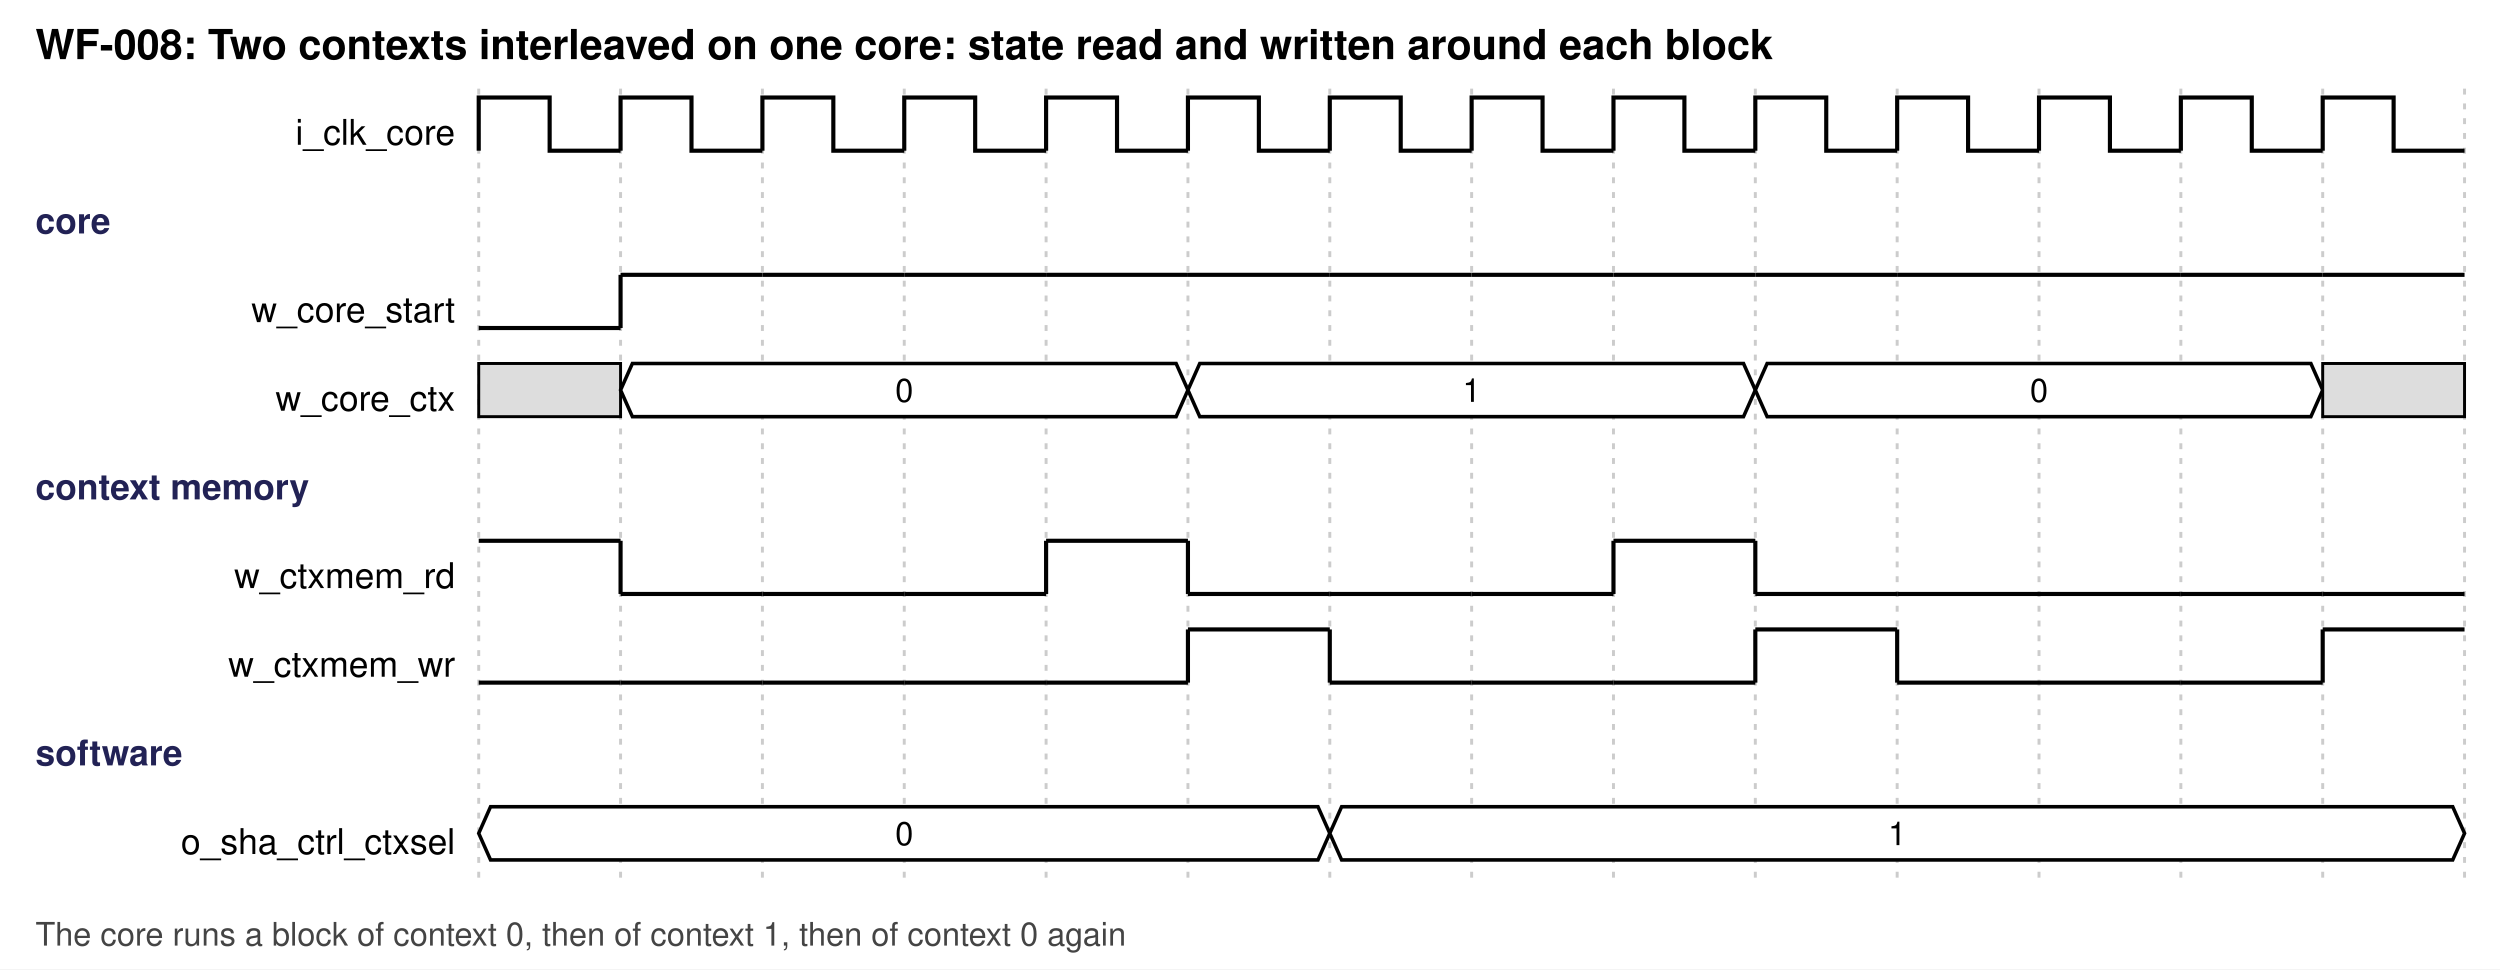
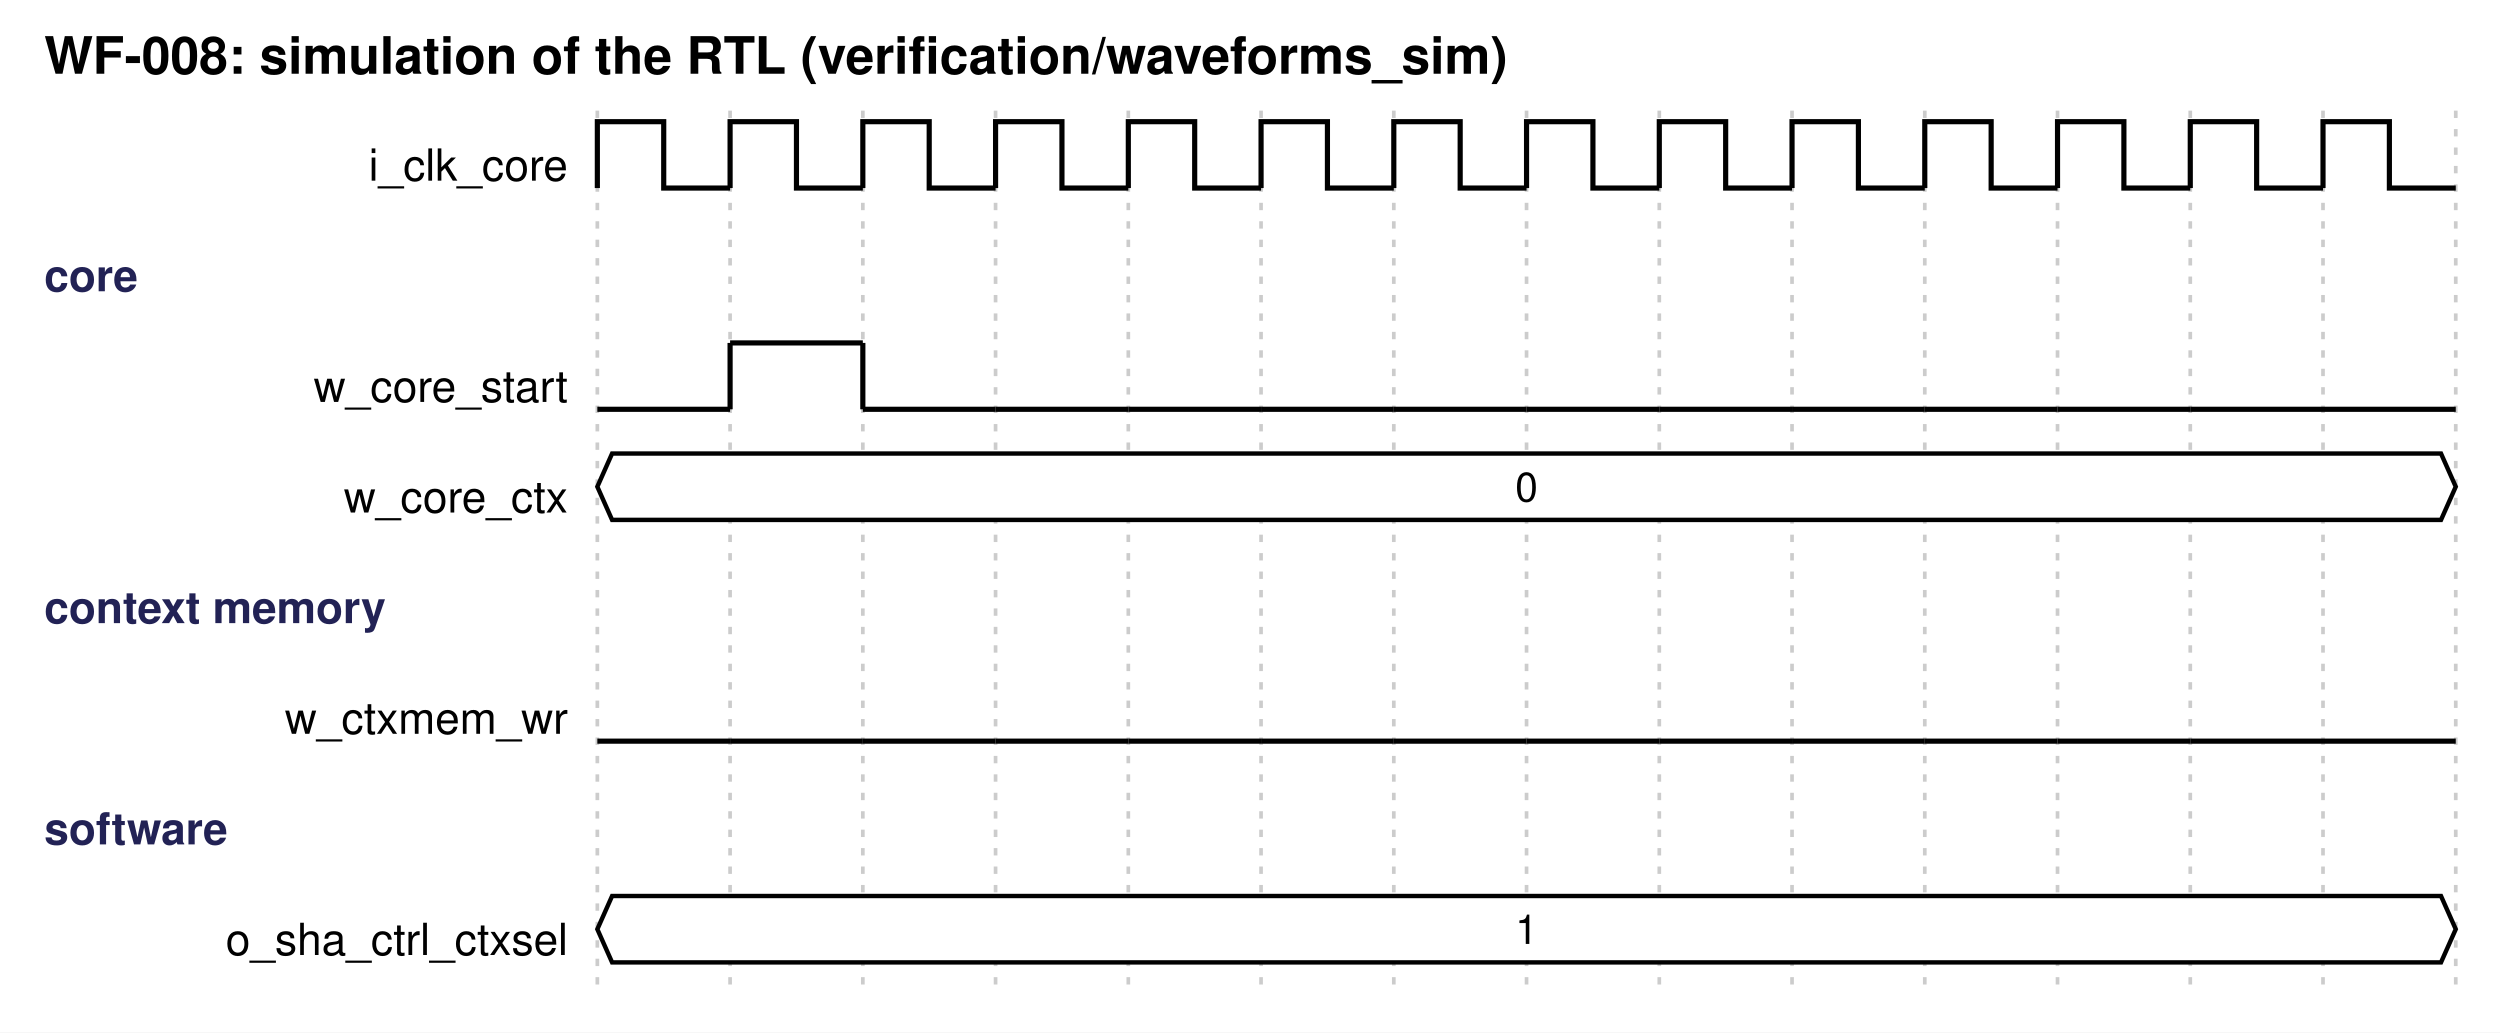
- <svg xmlns="http://www.w3.org/2000/svg" width="846" height="328" viewBox="0 0 846 328" font-family="Helvetica,Arial,sans-serif">
+ <svg xmlns="http://www.w3.org/2000/svg" width="678" height="280" viewBox="0 0 678 280" font-family="Helvetica,Arial,sans-serif">
  <rect width="100%" height="100%" fill="#fff" />
-   <text x="12" y="20" font-size="14" font-weight="bold">WF-008: Two contexts interleaved on one core: state read and written around each block</text>
-   <line x1="162" y1="30" x2="162" y2="300" stroke="#ccc" stroke-dasharray="2,3" />
-   <line x1="210" y1="30" x2="210" y2="300" stroke="#ccc" stroke-dasharray="2,3" />
-   <line x1="258" y1="30" x2="258" y2="300" stroke="#ccc" stroke-dasharray="2,3" />
-   <line x1="306" y1="30" x2="306" y2="300" stroke="#ccc" stroke-dasharray="2,3" />
-   <line x1="354" y1="30" x2="354" y2="300" stroke="#ccc" stroke-dasharray="2,3" />
-   <line x1="402" y1="30" x2="402" y2="300" stroke="#ccc" stroke-dasharray="2,3" />
-   <line x1="450" y1="30" x2="450" y2="300" stroke="#ccc" stroke-dasharray="2,3" />
-   <line x1="498" y1="30" x2="498" y2="300" stroke="#ccc" stroke-dasharray="2,3" />
-   <line x1="546" y1="30" x2="546" y2="300" stroke="#ccc" stroke-dasharray="2,3" />
-   <line x1="594" y1="30" x2="594" y2="300" stroke="#ccc" stroke-dasharray="2,3" />
-   <line x1="642" y1="30" x2="642" y2="300" stroke="#ccc" stroke-dasharray="2,3" />
-   <line x1="690" y1="30" x2="690" y2="300" stroke="#ccc" stroke-dasharray="2,3" />
-   <line x1="738" y1="30" x2="738" y2="300" stroke="#ccc" stroke-dasharray="2,3" />
-   <line x1="786" y1="30" x2="786" y2="300" stroke="#ccc" stroke-dasharray="2,3" />
-   <line x1="834" y1="30" x2="834" y2="300" stroke="#ccc" stroke-dasharray="2,3" />
+   <text x="12" y="20" font-size="14" font-weight="bold">WF-008: simulation of the RTL (verification/waveforms_sim)</text>
+   <line x1="162" y1="30" x2="162" y2="270" stroke="#ccc" stroke-dasharray="2,3" />
+   <line x1="198" y1="30" x2="198" y2="270" stroke="#ccc" stroke-dasharray="2,3" />
+   <line x1="234" y1="30" x2="234" y2="270" stroke="#ccc" stroke-dasharray="2,3" />
+   <line x1="270" y1="30" x2="270" y2="270" stroke="#ccc" stroke-dasharray="2,3" />
+   <line x1="306" y1="30" x2="306" y2="270" stroke="#ccc" stroke-dasharray="2,3" />
+   <line x1="342" y1="30" x2="342" y2="270" stroke="#ccc" stroke-dasharray="2,3" />
+   <line x1="378" y1="30" x2="378" y2="270" stroke="#ccc" stroke-dasharray="2,3" />
+   <line x1="414" y1="30" x2="414" y2="270" stroke="#ccc" stroke-dasharray="2,3" />
+   <line x1="450" y1="30" x2="450" y2="270" stroke="#ccc" stroke-dasharray="2,3" />
+   <line x1="486" y1="30" x2="486" y2="270" stroke="#ccc" stroke-dasharray="2,3" />
+   <line x1="522" y1="30" x2="522" y2="270" stroke="#ccc" stroke-dasharray="2,3" />
+   <line x1="558" y1="30" x2="558" y2="270" stroke="#ccc" stroke-dasharray="2,3" />
+   <line x1="594" y1="30" x2="594" y2="270" stroke="#ccc" stroke-dasharray="2,3" />
+   <line x1="630" y1="30" x2="630" y2="270" stroke="#ccc" stroke-dasharray="2,3" />
+   <line x1="666" y1="30" x2="666" y2="270" stroke="#ccc" stroke-dasharray="2,3" />
  <text x="154" y="49" font-size="12" text-anchor="end">i_clk_core</text>
-   <polyline points="162.0,51.0 162.0,33.0 186.0,33.0 186.0,51.0 210.0,51.0" stroke="#000" stroke-width="1.4" fill="none" />
-   <polyline points="210.0,51.0 210.0,33.0 234.0,33.0 234.0,51.0 258.0,51.0" stroke="#000" stroke-width="1.4" fill="none" />
-   <polyline points="258.0,51.0 258.0,33.0 282.0,33.0 282.0,51.0 306.0,51.0" stroke="#000" stroke-width="1.4" fill="none" />
-   <polyline points="306.0,51.0 306.0,33.0 330.0,33.0 330.0,51.0 354.0,51.0" stroke="#000" stroke-width="1.4" fill="none" />
-   <polyline points="354.0,51.0 354.0,33.0 378.0,33.0 378.0,51.0 402.0,51.0" stroke="#000" stroke-width="1.4" fill="none" />
-   <polyline points="402.0,51.0 402.0,33.0 426.0,33.0 426.0,51.0 450.0,51.0" stroke="#000" stroke-width="1.4" fill="none" />
-   <polyline points="450.0,51.0 450.0,33.0 474.0,33.0 474.0,51.0 498.0,51.0" stroke="#000" stroke-width="1.4" fill="none" />
-   <polyline points="498.0,51.0 498.0,33.0 522.0,33.0 522.0,51.0 546.0,51.0" stroke="#000" stroke-width="1.4" fill="none" />
-   <polyline points="546.0,51.0 546.0,33.0 570.0,33.0 570.0,51.0 594.0,51.0" stroke="#000" stroke-width="1.4" fill="none" />
-   <polyline points="594.0,51.0 594.0,33.0 618.0,33.0 618.0,51.0 642.0,51.0" stroke="#000" stroke-width="1.4" fill="none" />
-   <polyline points="642.0,51.0 642.0,33.0 666.0,33.0 666.0,51.0 690.0,51.0" stroke="#000" stroke-width="1.4" fill="none" />
-   <polyline points="690.0,51.0 690.0,33.0 714.0,33.0 714.0,51.0 738.0,51.0" stroke="#000" stroke-width="1.4" fill="none" />
-   <polyline points="738.0,51.0 738.0,33.0 762.0,33.0 762.0,51.0 786.0,51.0" stroke="#000" stroke-width="1.4" fill="none" />
-   <polyline points="786.0,51.0 786.0,33.0 810.0,33.0 810.0,51.0 834.0,51.0" stroke="#000" stroke-width="1.4" fill="none" />
+   <polyline points="162.0,51.0 162.0,33.0 180.0,33.0 180.0,51.0 198.0,51.0" stroke="#000" stroke-width="1.4" fill="none" />
+   <polyline points="198.0,51.0 198.0,33.0 216.0,33.0 216.0,51.0 234.0,51.0" stroke="#000" stroke-width="1.4" fill="none" />
+   <polyline points="234.0,51.0 234.0,33.0 252.0,33.0 252.0,51.0 270.0,51.0" stroke="#000" stroke-width="1.4" fill="none" />
+   <polyline points="270.0,51.0 270.0,33.0 288.0,33.0 288.0,51.0 306.0,51.0" stroke="#000" stroke-width="1.4" fill="none" />
+   <polyline points="306.0,51.0 306.0,33.0 324.0,33.0 324.0,51.0 342.0,51.0" stroke="#000" stroke-width="1.4" fill="none" />
+   <polyline points="342.0,51.0 342.0,33.0 360.0,33.0 360.0,51.0 378.0,51.0" stroke="#000" stroke-width="1.4" fill="none" />
+   <polyline points="378.0,51.0 378.0,33.0 396.0,33.0 396.0,51.0 414.0,51.0" stroke="#000" stroke-width="1.4" fill="none" />
+   <polyline points="414.0,51.0 414.0,33.0 432.0,33.0 432.0,51.0 450.0,51.0" stroke="#000" stroke-width="1.4" fill="none" />
+   <polyline points="450.0,51.0 450.0,33.0 468.0,33.0 468.0,51.0 486.0,51.0" stroke="#000" stroke-width="1.4" fill="none" />
+   <polyline points="486.0,51.0 486.0,33.0 504.0,33.0 504.0,51.0 522.0,51.0" stroke="#000" stroke-width="1.4" fill="none" />
+   <polyline points="522.0,51.0 522.0,33.0 540.0,33.0 540.0,51.0 558.0,51.0" stroke="#000" stroke-width="1.4" fill="none" />
+   <polyline points="558.0,51.0 558.0,33.0 576.0,33.0 576.0,51.0 594.0,51.0" stroke="#000" stroke-width="1.4" fill="none" />
+   <polyline points="594.0,51.0 594.0,33.0 612.0,33.0 612.0,51.0 630.0,51.0" stroke="#000" stroke-width="1.4" fill="none" />
+   <polyline points="630.0,51.0 630.0,33.0 648.0,33.0 648.0,51.0 666.0,51.0" stroke="#000" stroke-width="1.4" fill="none" />
  <text x="12" y="79" font-size="12" font-weight="bold" fill="#225">core</text>
  <text x="154" y="109" font-size="12" text-anchor="end">w_core_start</text>
-   <polyline points="162.0,111.0 210.0,111.0" stroke="#000" stroke-width="1.4" fill="none" />
-   <polyline points="210.0,111.0 210.0,93.0" stroke="#000" stroke-width="1.4" fill="none" />
-   <polyline points="210.0,93.0 258.0,93.0" stroke="#000" stroke-width="1.4" fill="none" />
-   <polyline points="258.0,93.0 306.0,93.0" stroke="#000" stroke-width="1.4" fill="none" />
-   <polyline points="306.0,93.0 354.0,93.0" stroke="#000" stroke-width="1.4" fill="none" />
-   <polyline points="354.0,93.0 402.0,93.0" stroke="#000" stroke-width="1.4" fill="none" />
-   <polyline points="402.0,93.0 450.0,93.0" stroke="#000" stroke-width="1.4" fill="none" />
-   <polyline points="450.0,93.0 498.0,93.0" stroke="#000" stroke-width="1.4" fill="none" />
-   <polyline points="498.0,93.0 546.0,93.0" stroke="#000" stroke-width="1.4" fill="none" />
-   <polyline points="546.0,93.0 594.0,93.0" stroke="#000" stroke-width="1.4" fill="none" />
-   <polyline points="594.0,93.0 642.0,93.0" stroke="#000" stroke-width="1.4" fill="none" />
-   <polyline points="642.0,93.0 690.0,93.0" stroke="#000" stroke-width="1.4" fill="none" />
-   <polyline points="690.0,93.0 738.0,93.0" stroke="#000" stroke-width="1.4" fill="none" />
-   <polyline points="738.0,93.0 786.0,93.0" stroke="#000" stroke-width="1.4" fill="none" />
-   <polyline points="786.0,93.0 834.0,93.0" stroke="#000" stroke-width="1.4" fill="none" />
+   <polyline points="162.0,111.0 198.0,111.0" stroke="#000" stroke-width="1.4" fill="none" />
+   <polyline points="198.0,111.0 198.0,93.0" stroke="#000" stroke-width="1.4" fill="none" />
+   <polyline points="198.0,93.0 234.0,93.0" stroke="#000" stroke-width="1.4" fill="none" />
+   <polyline points="234.0,93.0 234.0,111.0" stroke="#000" stroke-width="1.4" fill="none" />
+   <polyline points="234.0,111.0 270.0,111.0" stroke="#000" stroke-width="1.4" fill="none" />
+   <polyline points="270.0,111.0 306.0,111.0" stroke="#000" stroke-width="1.4" fill="none" />
+   <polyline points="306.0,111.0 342.0,111.0" stroke="#000" stroke-width="1.4" fill="none" />
+   <polyline points="342.0,111.0 378.0,111.0" stroke="#000" stroke-width="1.4" fill="none" />
+   <polyline points="378.0,111.0 414.0,111.0" stroke="#000" stroke-width="1.4" fill="none" />
+   <polyline points="414.0,111.0 450.0,111.0" stroke="#000" stroke-width="1.4" fill="none" />
+   <polyline points="450.0,111.0 486.0,111.0" stroke="#000" stroke-width="1.4" fill="none" />
+   <polyline points="486.0,111.0 522.0,111.0" stroke="#000" stroke-width="1.4" fill="none" />
+   <polyline points="522.0,111.0 558.0,111.0" stroke="#000" stroke-width="1.4" fill="none" />
+   <polyline points="558.0,111.0 594.0,111.0" stroke="#000" stroke-width="1.4" fill="none" />
+   <polyline points="594.0,111.0 630.0,111.0" stroke="#000" stroke-width="1.4" fill="none" />
+   <polyline points="630.0,111.0 666.0,111.0" stroke="#000" stroke-width="1.4" fill="none" />
  <text x="154" y="139" font-size="12" text-anchor="end">w_core_ctx</text>
-   <rect x="162.0" y="123.0" width="48.0" height="18.0" fill="#ddd" stroke="#000" />
-   <polygon points="214.0,123.0 398.0,123.0 402.0,132.0 398.0,141.0 214.0,141.0 210.0,132.0" fill="#ffffff" stroke="#000" stroke-width="1.2" />
-   <text x="306.0" y="136.0" text-anchor="middle" font-size="11">0</text>
-   <polygon points="406.0,123.0 590.0,123.0 594.0,132.0 590.0,141.0 406.0,141.0 402.0,132.0" fill="#ffffff" stroke="#000" stroke-width="1.2" />
-   <text x="498.0" y="136.0" text-anchor="middle" font-size="11">1</text>
-   <polygon points="598.0,123.0 782.0,123.0 786.0,132.0 782.0,141.0 598.0,141.0 594.0,132.0" fill="#ffffff" stroke="#000" stroke-width="1.2" />
-   <text x="690.0" y="136.0" text-anchor="middle" font-size="11">0</text>
-   <rect x="786.0" y="123.0" width="48.0" height="18.0" fill="#ddd" stroke="#000" />
+   <polygon points="166.0,123.0 662.0,123.0 666.0,132.0 662.0,141.0 166.0,141.0 162.0,132.0" fill="#ffffff" stroke="#000" stroke-width="1.2" />
+   <text x="414.0" y="136.0" text-anchor="middle" font-size="11">0</text>
  <text x="12" y="169" font-size="12" font-weight="bold" fill="#225">context memory</text>
-   <text x="154" y="199" font-size="12" text-anchor="end">w_ctxmem_rd</text>
-   <polyline points="162.0,183.0 210.0,183.0" stroke="#000" stroke-width="1.4" fill="none" />
-   <polyline points="210.0,183.0 210.0,201.0" stroke="#000" stroke-width="1.4" fill="none" />
-   <polyline points="210.0,201.0 258.0,201.0" stroke="#000" stroke-width="1.4" fill="none" />
-   <polyline points="258.0,201.0 306.0,201.0" stroke="#000" stroke-width="1.4" fill="none" />
-   <polyline points="306.0,201.0 354.0,201.0" stroke="#000" stroke-width="1.4" fill="none" />
-   <polyline points="354.0,201.0 354.0,183.0" stroke="#000" stroke-width="1.4" fill="none" />
-   <polyline points="354.0,183.0 402.0,183.0" stroke="#000" stroke-width="1.4" fill="none" />
-   <polyline points="402.0,183.0 402.0,201.0" stroke="#000" stroke-width="1.4" fill="none" />
-   <polyline points="402.0,201.0 450.0,201.0" stroke="#000" stroke-width="1.4" fill="none" />
-   <polyline points="450.0,201.0 498.0,201.0" stroke="#000" stroke-width="1.4" fill="none" />
-   <polyline points="498.0,201.0 546.0,201.0" stroke="#000" stroke-width="1.4" fill="none" />
-   <polyline points="546.0,201.0 546.0,183.0" stroke="#000" stroke-width="1.4" fill="none" />
-   <polyline points="546.0,183.0 594.0,183.0" stroke="#000" stroke-width="1.4" fill="none" />
-   <polyline points="594.0,183.0 594.0,201.0" stroke="#000" stroke-width="1.4" fill="none" />
-   <polyline points="594.0,201.0 642.0,201.0" stroke="#000" stroke-width="1.4" fill="none" />
-   <polyline points="642.0,201.0 690.0,201.0" stroke="#000" stroke-width="1.4" fill="none" />
-   <polyline points="690.0,201.0 738.0,201.0" stroke="#000" stroke-width="1.4" fill="none" />
-   <polyline points="738.0,201.0 786.0,201.0" stroke="#000" stroke-width="1.4" fill="none" />
-   <polyline points="786.0,201.0 834.0,201.0" stroke="#000" stroke-width="1.4" fill="none" />
-   <text x="154" y="229" font-size="12" text-anchor="end">w_ctxmem_wr</text>
-   <polyline points="162.0,231.0 210.0,231.0" stroke="#000" stroke-width="1.4" fill="none" />
-   <polyline points="210.0,231.0 258.0,231.0" stroke="#000" stroke-width="1.4" fill="none" />
-   <polyline points="258.0,231.0 306.0,231.0" stroke="#000" stroke-width="1.4" fill="none" />
-   <polyline points="306.0,231.0 354.0,231.0" stroke="#000" stroke-width="1.4" fill="none" />
-   <polyline points="354.0,231.0 402.0,231.0" stroke="#000" stroke-width="1.4" fill="none" />
-   <polyline points="402.0,231.0 402.0,213.0" stroke="#000" stroke-width="1.4" fill="none" />
-   <polyline points="402.0,213.0 450.0,213.0" stroke="#000" stroke-width="1.4" fill="none" />
-   <polyline points="450.0,213.0 450.0,231.0" stroke="#000" stroke-width="1.4" fill="none" />
-   <polyline points="450.0,231.0 498.0,231.0" stroke="#000" stroke-width="1.4" fill="none" />
-   <polyline points="498.0,231.0 546.0,231.0" stroke="#000" stroke-width="1.4" fill="none" />
-   <polyline points="546.0,231.0 594.0,231.0" stroke="#000" stroke-width="1.4" fill="none" />
-   <polyline points="594.0,231.0 594.0,213.0" stroke="#000" stroke-width="1.4" fill="none" />
-   <polyline points="594.0,213.0 642.0,213.0" stroke="#000" stroke-width="1.4" fill="none" />
-   <polyline points="642.0,213.0 642.0,231.0" stroke="#000" stroke-width="1.4" fill="none" />
-   <polyline points="642.0,231.0 690.0,231.0" stroke="#000" stroke-width="1.4" fill="none" />
-   <polyline points="690.0,231.0 738.0,231.0" stroke="#000" stroke-width="1.4" fill="none" />
-   <polyline points="738.0,231.0 786.0,231.0" stroke="#000" stroke-width="1.4" fill="none" />
-   <polyline points="786.0,231.0 786.0,213.0" stroke="#000" stroke-width="1.4" fill="none" />
-   <polyline points="786.0,213.0 834.0,213.0" stroke="#000" stroke-width="1.4" fill="none" />
-   <text x="12" y="259" font-size="12" font-weight="bold" fill="#225">software</text>
-   <text x="154" y="289" font-size="12" text-anchor="end">o_sha_ctrl_ctxsel</text>
-   <polygon points="166.0,273.0 446.0,273.0 450.0,282.0 446.0,291.0 166.0,291.0 162.0,282.0" fill="#ffffff" stroke="#000" stroke-width="1.2" />
-   <text x="306.0" y="286.0" text-anchor="middle" font-size="11">0</text>
-   <polygon points="454.0,273.0 830.0,273.0 834.0,282.0 830.0,291.0 454.0,291.0 450.0,282.0" fill="#ffffff" stroke="#000" stroke-width="1.2" />
-   <text x="642.0" y="286.0" text-anchor="middle" font-size="11">1</text>
-   <text x="12" y="320" font-size="11" fill="#444">The core runs a block of context 0, then of context 1, then of context 0 again</text>
+   <text x="154" y="199" font-size="12" text-anchor="end">w_ctxmem_wr</text>
+   <polyline points="162.0,201.0 198.0,201.0" stroke="#000" stroke-width="1.4" fill="none" />
+   <polyline points="198.0,201.0 234.0,201.0" stroke="#000" stroke-width="1.4" fill="none" />
+   <polyline points="234.0,201.0 270.0,201.0" stroke="#000" stroke-width="1.4" fill="none" />
+   <polyline points="270.0,201.0 306.0,201.0" stroke="#000" stroke-width="1.4" fill="none" />
+   <polyline points="306.0,201.0 342.0,201.0" stroke="#000" stroke-width="1.4" fill="none" />
+   <polyline points="342.0,201.0 378.0,201.0" stroke="#000" stroke-width="1.4" fill="none" />
+   <polyline points="378.0,201.0 414.0,201.0" stroke="#000" stroke-width="1.4" fill="none" />
+   <polyline points="414.0,201.0 450.0,201.0" stroke="#000" stroke-width="1.4" fill="none" />
+   <polyline points="450.0,201.0 486.0,201.0" stroke="#000" stroke-width="1.4" fill="none" />
+   <polyline points="486.0,201.0 522.0,201.0" stroke="#000" stroke-width="1.4" fill="none" />
+   <polyline points="522.0,201.0 558.0,201.0" stroke="#000" stroke-width="1.4" fill="none" />
+   <polyline points="558.0,201.0 594.0,201.0" stroke="#000" stroke-width="1.4" fill="none" />
+   <polyline points="594.0,201.0 630.0,201.0" stroke="#000" stroke-width="1.4" fill="none" />
+   <polyline points="630.0,201.0 666.0,201.0" stroke="#000" stroke-width="1.4" fill="none" />
+   <text x="12" y="229" font-size="12" font-weight="bold" fill="#225">software</text>
+   <text x="154" y="259" font-size="12" text-anchor="end">o_sha_ctrl_ctxsel</text>
+   <polygon points="166.0,243.0 662.0,243.0 666.0,252.0 662.0,261.0 166.0,261.0 162.0,252.0" fill="#ffffff" stroke="#000" stroke-width="1.2" />
+   <text x="414.0" y="256.0" text-anchor="middle" font-size="11">1</text>
</svg>
